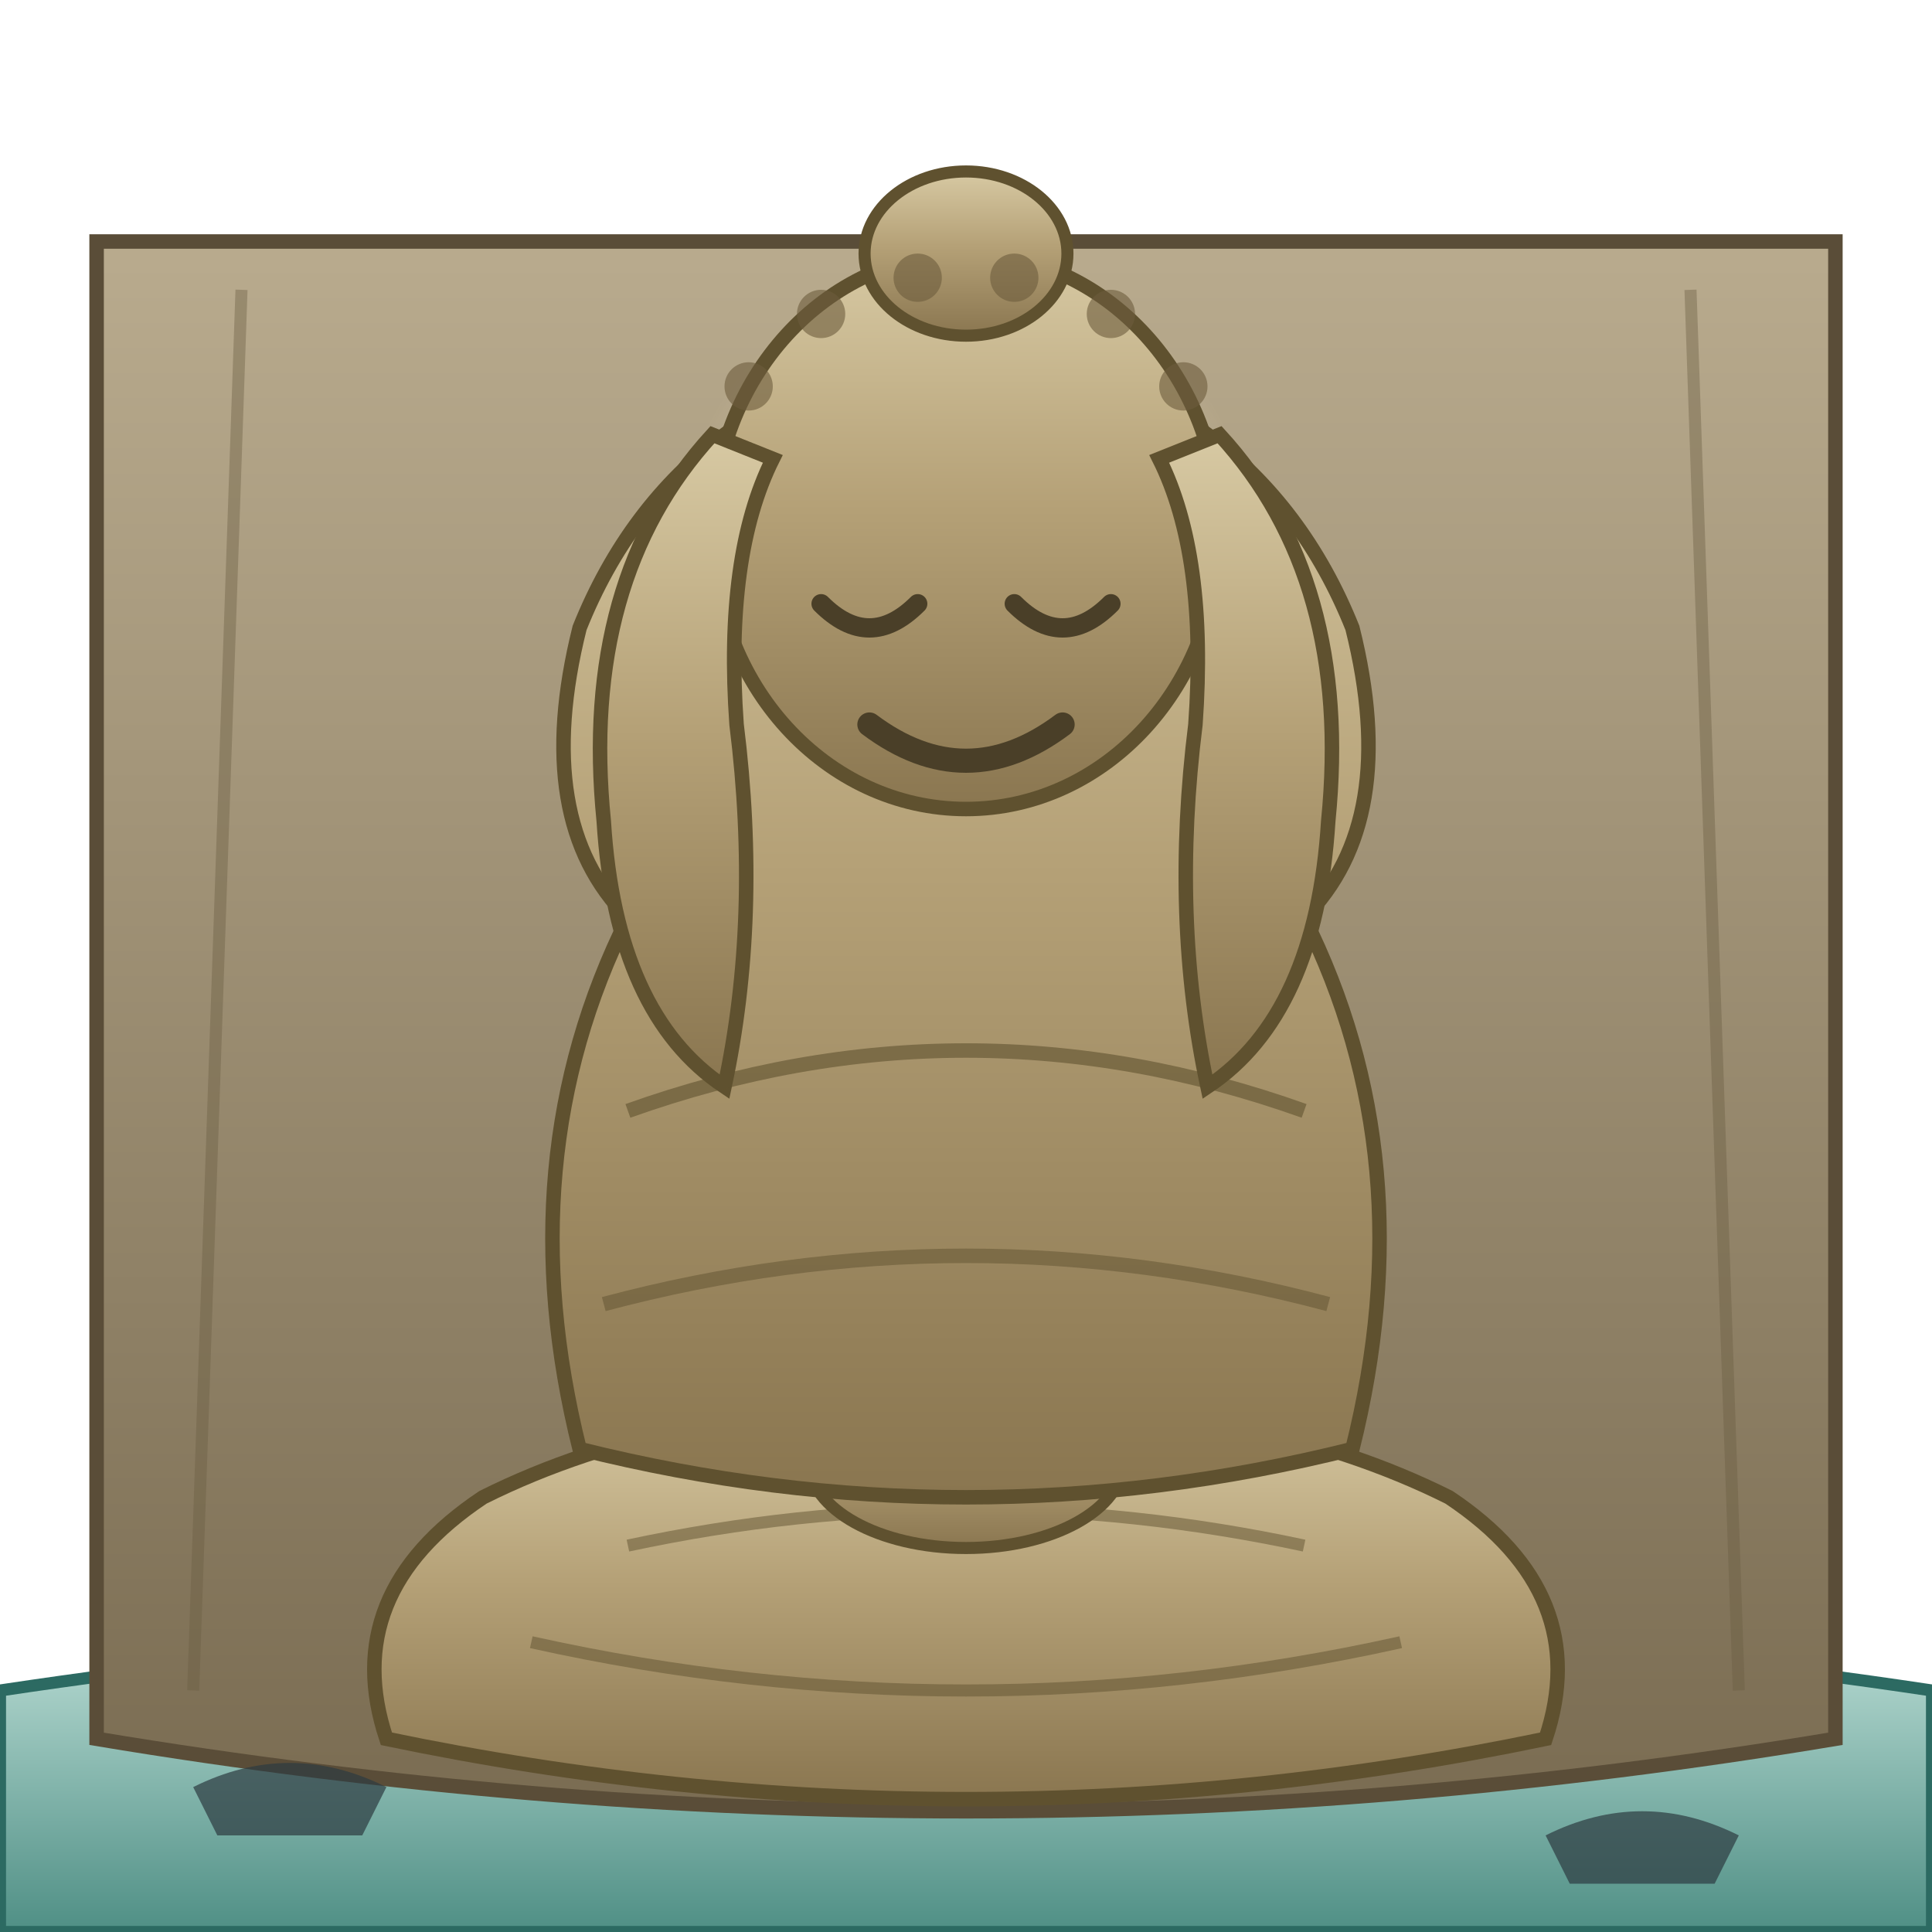
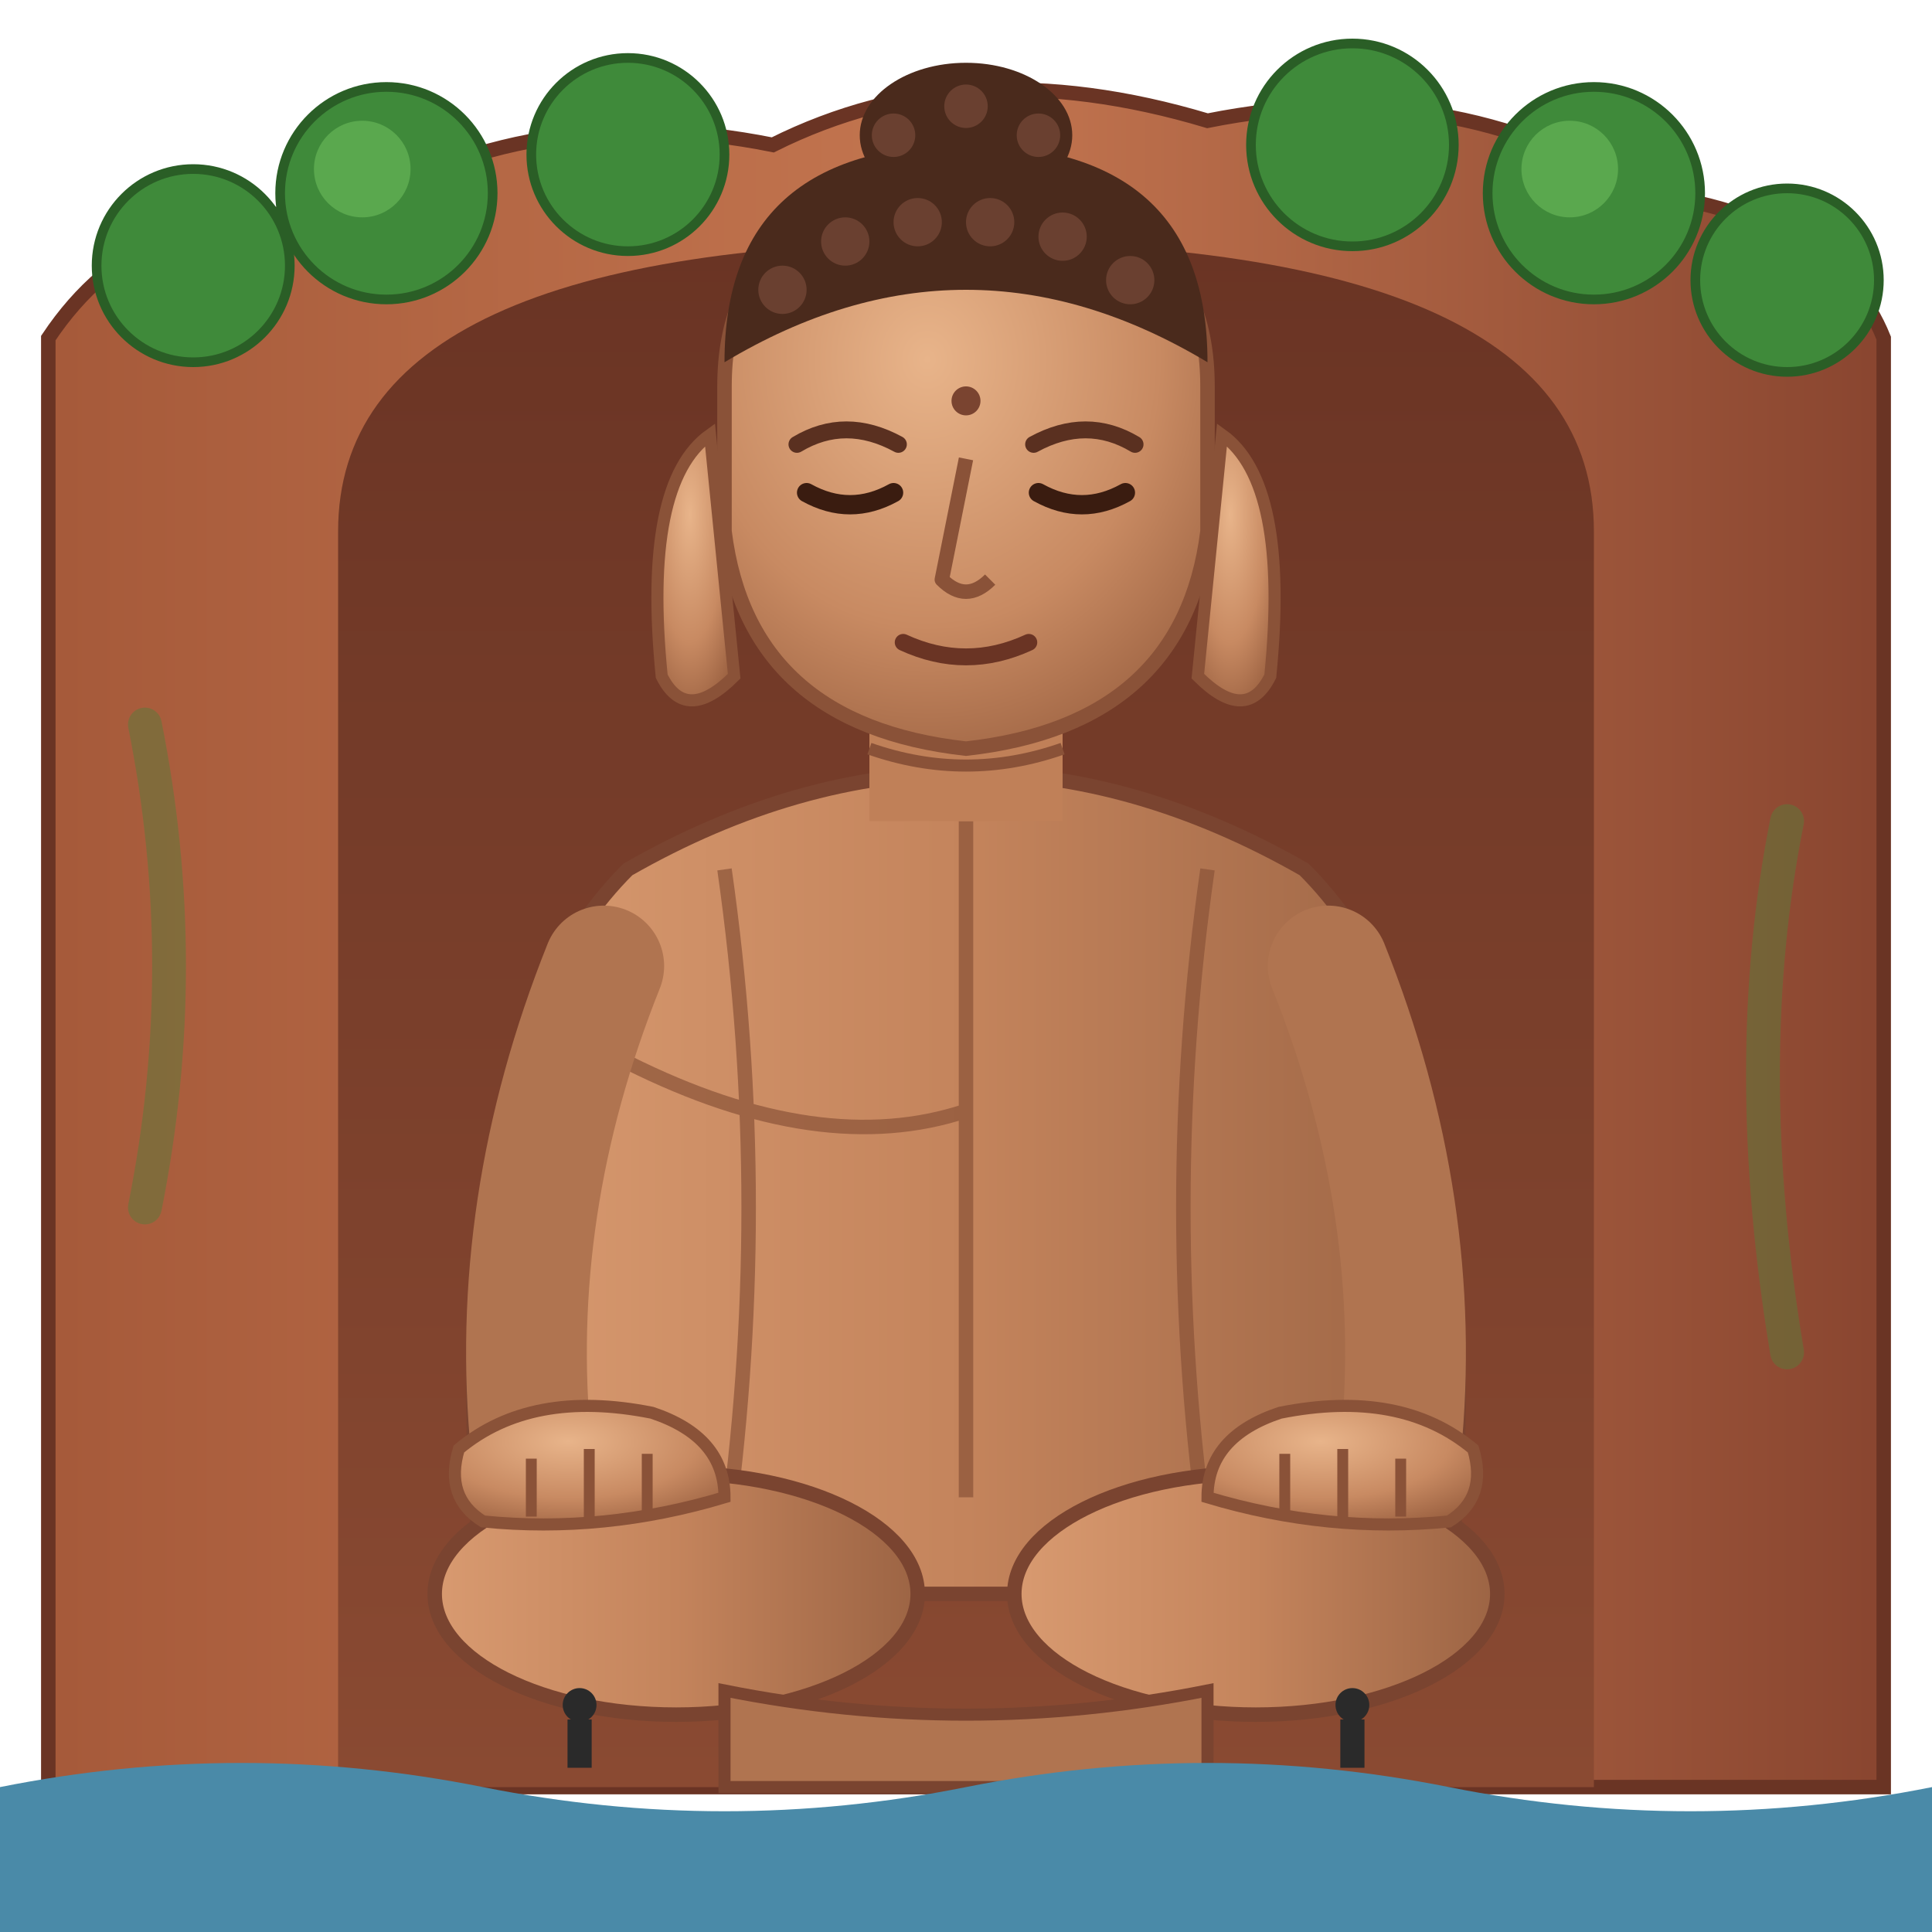
<svg xmlns="http://www.w3.org/2000/svg" viewBox="0 0 80 80">
  <defs>
-     <linearGradient id="lsCliff" x1="0" y1="0" x2="0" y2="1">
-       <stop offset="0%" stop-color="#b9ab8e" />
-       <stop offset="100%" stop-color="#7a6c52" />
+     <linearGradient id="lsCliff" x1="0" y1="0" x2="1" y2="0">
+       <stop offset="0" stop-color="#a65a3a" />
+       <stop offset=".5" stop-color="#c47650" />
+       <stop offset="1" stop-color="#8a4630" />
    </linearGradient>
-     <linearGradient id="lsStone" x1="0" y1="0" x2="0" y2="1">
-       <stop offset="0%" stop-color="#d7c9a3" />
-       <stop offset="45%" stop-color="#b5a177" />
-       <stop offset="100%" stop-color="#8a7650" />
+     <linearGradient id="lsNiche" x1="0" y1="0" x2="0" y2="1">
+       <stop offset="0" stop-color="#6a3424" />
+       <stop offset="1" stop-color="#8a4a32" />
    </linearGradient>
-     <linearGradient id="lsRiver" x1="0" y1="0" x2="0" y2="1">
-       <stop offset="0%" stop-color="#bfe0d8" />
-       <stop offset="100%" stop-color="#4f8f85" />
+     <radialGradient id="lsStone" cx="42%" cy="30%" r="80%">
+       <stop offset="0" stop-color="#e8b48a" />
+       <stop offset=".6" stop-color="#c88a62" />
+       <stop offset="1" stop-color="#9a6040" />
+     </radialGradient>
+     <linearGradient id="lsRobe" x1="0" y1="0" x2="1" y2="0">
+       <stop offset="0" stop-color="#d89a70" />
+       <stop offset=".5" stop-color="#c4845c" />
+       <stop offset="1" stop-color="#9c6444" />
    </linearGradient>
-     <radialGradient id="lsHalo" cx="50%" cy="50%" r="50%">
-       <stop offset="0%" stop-color="#fff6cf" stop-opacity="0.7" />
-       <stop offset="100%" stop-color="#fff6cf" stop-opacity="0" />
-     </radialGradient>
  </defs>
-   <path d="M0,80 L0,70 Q40,64 80,70 L80,80 Z" fill="url(#lsRiver)" stroke="#2c6a62" stroke-width="0.5" />
-   <path d="M4,72 L4,10 L76,10 L76,72 Q40,78 4,72 Z" fill="url(#lsCliff)" stroke="#5a4d38" stroke-width="0.6" />
-   <g stroke="#6a5c42" stroke-width="0.5" opacity="0.4" fill="none">
-     <path d="M10,12 L8,70" />
-     <path d="M70,12 L72,70" />
+   <path d="M2 74 V14 Q6 8 14 9 Q22 4 32 6 Q40 2 50 5 Q60 3 68 8 Q76 9 78 14 V74Z" fill="url(#lsCliff)" stroke="#6a3424" stroke-width=".6" />
+   <g fill="#3f8a3a" stroke="#2a5e26" stroke-width=".4">
+     <circle cx="8" cy="11" r="4" />
+     <circle cx="16" cy="8" r="4.4" />
+     <circle cx="26" cy="6.4" r="4" />
+     <circle cx="56" cy="6" r="4.2" />
+     <circle cx="66" cy="8" r="4.4" />
+     <circle cx="74" cy="11.6" r="3.8" />
  </g>
-   <circle cx="40" cy="23" r="12" fill="url(#lsHalo)">
-     <animate attributeName="opacity" values="0.5;0.9;0.5" dur="3s" repeatCount="indefinite" />
-   </circle>
-   <path d="M16,72 Q14,66 20,62 Q28,58 40,58 Q52,58 60,62 Q66,66 64,72 Q40,77 16,72 Z" fill="url(#lsStone)" stroke="#5f512f" stroke-width="0.6" />
-   <path d="M22,68 Q40,72 58,68" fill="none" stroke="#5f512f" stroke-width="0.5" opacity="0.5" />
-   <path d="M26,64 Q40,61 54,64" fill="none" stroke="#5f512f" stroke-width="0.5" opacity="0.5" />
-   <ellipse cx="40" cy="60.5" rx="6.5" ry="3.6" fill="url(#lsStone)" stroke="#5f512f" stroke-width="0.5" />
-   <ellipse cx="40" cy="58.5" rx="5.2" ry="2.8" fill="url(#lsStone)" stroke="#5f512f" stroke-width="0.4" opacity="0.9" />
-   <path d="M24,60 Q21,48 26,38 Q22,34 24,26 Q28,16 40,14 Q52,16 56,26 Q58,34 54,38 Q59,48 56,60 Q40,64 24,60 Z" fill="url(#lsStone)" stroke="#5f512f" stroke-width="0.6" />
-   <ellipse cx="40" cy="22" rx="10.5" ry="11.5" fill="url(#lsStone)" stroke="#5f512f" stroke-width="0.6" />
-   <ellipse cx="40" cy="10.5" rx="4.2" ry="3.4" fill="url(#lsStone)" stroke="#5f512f" stroke-width="0.5" />
-   <path d="M29.5,18 Q24,24 25,34 Q25.5,42 30,45 Q31.5,38 30.5,30 Q30,23 32,19 Z" fill="url(#lsStone)" stroke="#5f512f" stroke-width="0.6" />
-   <path d="M50.5,18 Q56,24 55,34 Q54.5,42 50,45 Q48.5,38 49.5,30 Q50,23 48,19 Z" fill="url(#lsStone)" stroke="#5f512f" stroke-width="0.6" />
-   <g fill="#6c5c3c" opacity="0.6">
-     <circle cx="34" cy="13" r="1" />
-     <circle cx="38" cy="11.5" r="1" />
-     <circle cx="42" cy="11.5" r="1" />
-     <circle cx="46" cy="13" r="1" />
-     <circle cx="31" cy="16" r="1" />
-     <circle cx="49" cy="16" r="1" />
+   <g fill="#5aa84e">
+     <circle cx="15" cy="7" r="2" />
+     <circle cx="65" cy="7" r="2" />
  </g>
-   <path d="M34,25 Q36,27 38,25" fill="none" stroke="#4a3f28" stroke-width="0.8" stroke-linecap="round" />
-   <path d="M42,25 Q44,27 46,25" fill="none" stroke="#4a3f28" stroke-width="0.8" stroke-linecap="round" />
-   <path d="M36,30 Q40,33 44,30" fill="none" stroke="#4a3f28" stroke-width="1" stroke-linecap="round" />
-   <path d="M26,46 Q40,41 54,46" fill="none" stroke="#5f512f" stroke-width="0.6" opacity="0.6" />
-   <path d="M25,54 Q40,50 55,54" fill="none" stroke="#5f512f" stroke-width="0.6" opacity="0.5" />
-   <path d="M8,74 q4,-2 8,0 l-1,2 l-6,0 Z" fill="#2c3a40" opacity="0.7" />
-   <path d="M64,76 q4,-2 8,0 l-1,2 l-6,0 Z" fill="#2c3a40" opacity="0.7" />
+   <path d="M14 74 V22 Q14 10 40 10 Q66 10 66 22 V74Z" fill="url(#lsNiche)" />
+   <path d="M20 66 Q18 44 26 36 Q33 32 40 32 Q47 32 54 36 Q62 44 60 66Z" fill="url(#lsRobe)" stroke="#7a4430" stroke-width=".6" />
+   <path d="M30 36 Q32 50 30 64 M40 34 V62 M50 36 Q48 50 50 64 M26 44 Q34 48 40 46" stroke="#8a5238" stroke-width=".6" fill="none" opacity=".7" />
+   <ellipse cx="28" cy="66" rx="10" ry="5" fill="url(#lsRobe)" stroke="#7a4430" stroke-width=".6" />
+   <ellipse cx="52" cy="66" rx="10" ry="5" fill="url(#lsRobe)" stroke="#7a4430" stroke-width=".6" />
+   <path d="M25 40 Q21 50 22 60" stroke="#b07450" stroke-width="5" fill="none" stroke-linecap="round" />
+   <path d="M55 40 Q59 50 58 60" stroke="#b07450" stroke-width="5" fill="none" stroke-linecap="round" />
+   <path d="M19 60 Q22 57.5 27 58.5 Q30 59.5 30 62 Q25 63.5 20 63 Q18.4 62 19 60Z" fill="url(#lsStone)" stroke="#8a5238" stroke-width=".5" />
+   <path d="M61 60 Q58 57.5 53 58.5 Q50 59.5 50 62 Q55 63.5 60 63 Q61.6 62 61 60Z" fill="url(#lsStone)" stroke="#8a5238" stroke-width=".5" />
+   <path d="M22 60.4 V62.8 M24.4 60 V63 M26.8 60.2 V62.8 M58 60.4 V62.8 M55.6 60 V63 M53.2 60.2 V62.8" stroke="#8a5238" stroke-width=".45" />
+   <path d="M30 70 Q40 72 50 70 L50 74 H30Z" fill="#b07450" stroke="#7a4430" stroke-width=".5" />
+   <rect x="36" y="28" width="8" height="6" fill="#c08058" />
+   <path d="M36 31 Q40 32.4 44 31" stroke="#8a5238" stroke-width=".5" fill="none" />
+   <path d="M29.4 18 Q26.6 20 27.4 28 Q28.4 30 30.4 28Z" fill="url(#lsStone)" stroke="#8a5238" stroke-width=".5" />
+   <path d="M50.6 18 Q53.4 20 52.6 28 Q51.6 30 49.6 28Z" fill="url(#lsStone)" stroke="#8a5238" stroke-width=".5" />
+   <path d="M30 16 Q30 8 40 8 Q50 8 50 16 L50 22 Q49 30 40 31 Q31 30 30 22Z" fill="url(#lsStone)" stroke="#8a5238" stroke-width=".6" />
+   <path d="M30 15 Q30 6 40 6 Q50 6 50 15 Q45 12 40 12 Q35 12 30 15Z" fill="#4a2a1c" />
+   <ellipse cx="40" cy="5.6" rx="4.4" ry="3" fill="#4a2a1c" />
+   <g fill="#6a4030">
+     <circle cx="32.4" cy="12" r="1" />
+     <circle cx="35" cy="10" r="1" />
+     <circle cx="38" cy="9.2" r="1" />
+     <circle cx="41" cy="9.2" r="1" />
+     <circle cx="44" cy="9.8" r="1" />
+     <circle cx="46.8" cy="11.6" r="1" />
+     <circle cx="37" cy="5.6" r=".9" />
+     <circle cx="40" cy="4.4" r=".9" />
+     <circle cx="43" cy="5.6" r=".9" />
+   </g>
+   <path d="M33 18.4 Q35 17.2 37.2 18.4 M42.8 18.4 Q45 17.2 47 18.4" stroke="#5a3020" stroke-width=".7" fill="none" stroke-linecap="round" />
+   <path d="M33.4 20.4 Q35.2 21.4 37 20.4 M43 20.4 Q44.8 21.4 46.6 20.4" stroke="#3a1c10" stroke-width=".8" fill="none" stroke-linecap="round" />
+   <circle cx="40" cy="16.6" r=".6" fill="#7a4430" />
+   <path d="M40 19 L39 24 Q40 25 41 24" stroke="#8a5238" stroke-width=".6" fill="none" stroke-linejoin="round" />
+   <path d="M37.4 26.6 Q40 27.8 42.6 26.6" stroke="#6a3424" stroke-width=".7" fill="none" stroke-linecap="round" />
+   <path d="M6 30 Q8 40 6 50 M74 34 Q72 44 74 56" stroke="#5a7a3a" stroke-width="1.4" fill="none" opacity=".5" stroke-linecap="round" />
+   <path d="M0 74 Q10 72 20 74 T40 74 T60 74 T80 74 V80 H0Z" fill="#4a8aa8" />
+   <g fill="#2a2a2a">
+     <circle cx="24" cy="70.6" r=".7" />
+     <rect x="23.5" y="71.2" width="1" height="2" />
+     <circle cx="56" cy="70.6" r=".7" />
+     <rect x="55.5" y="71.2" width="1" height="2" />
+   </g>
</svg>
